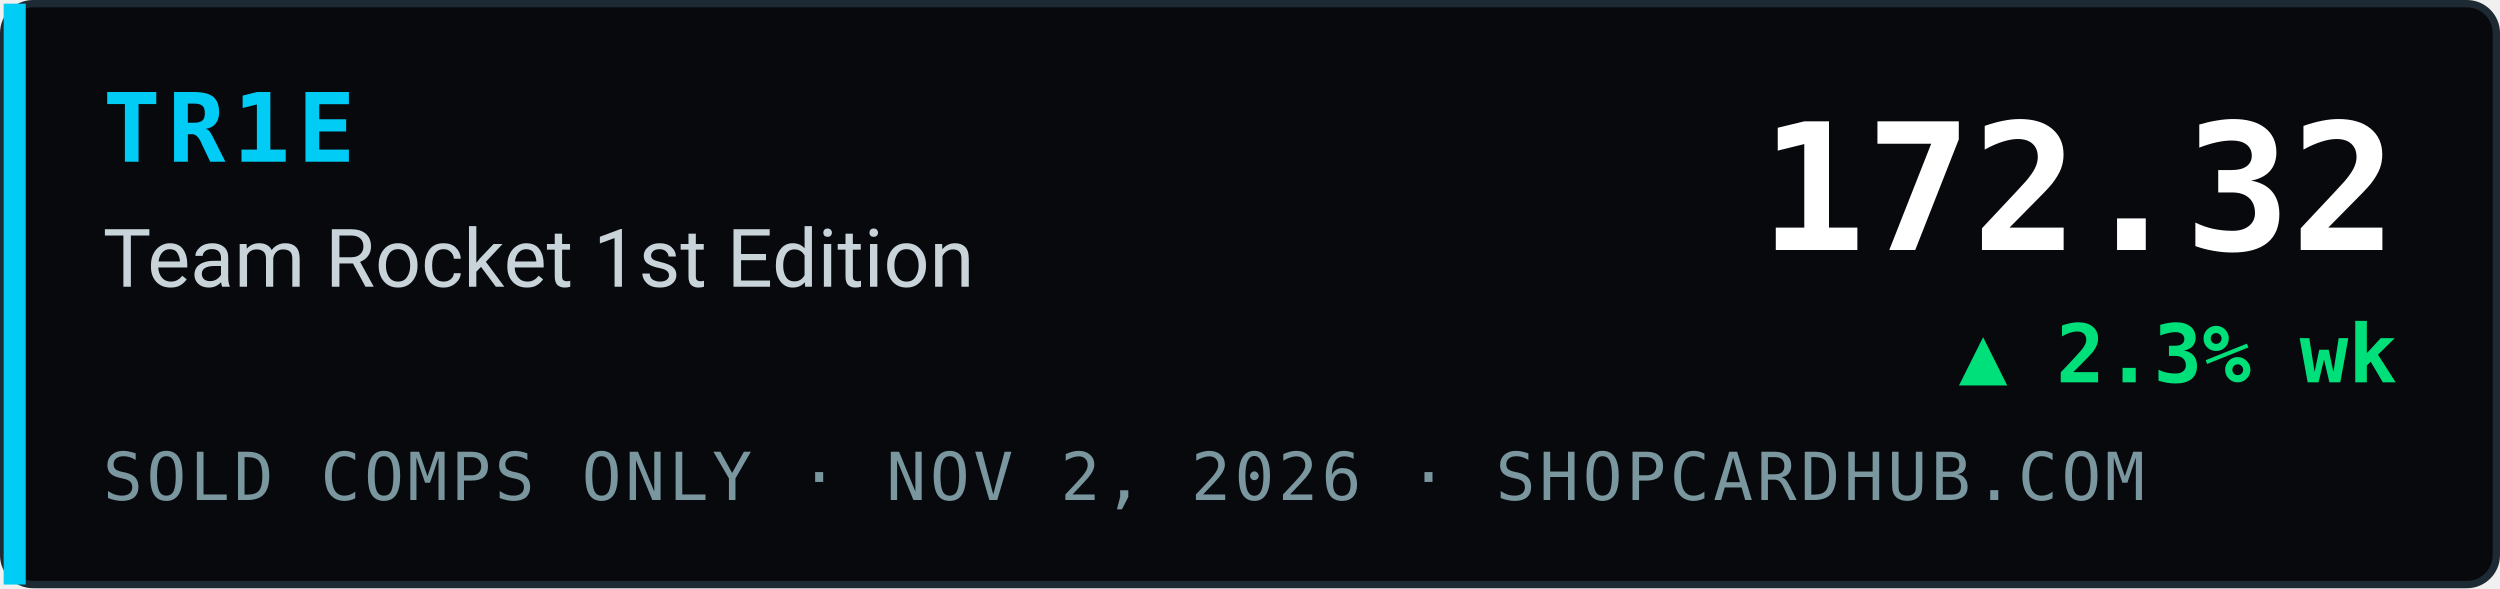
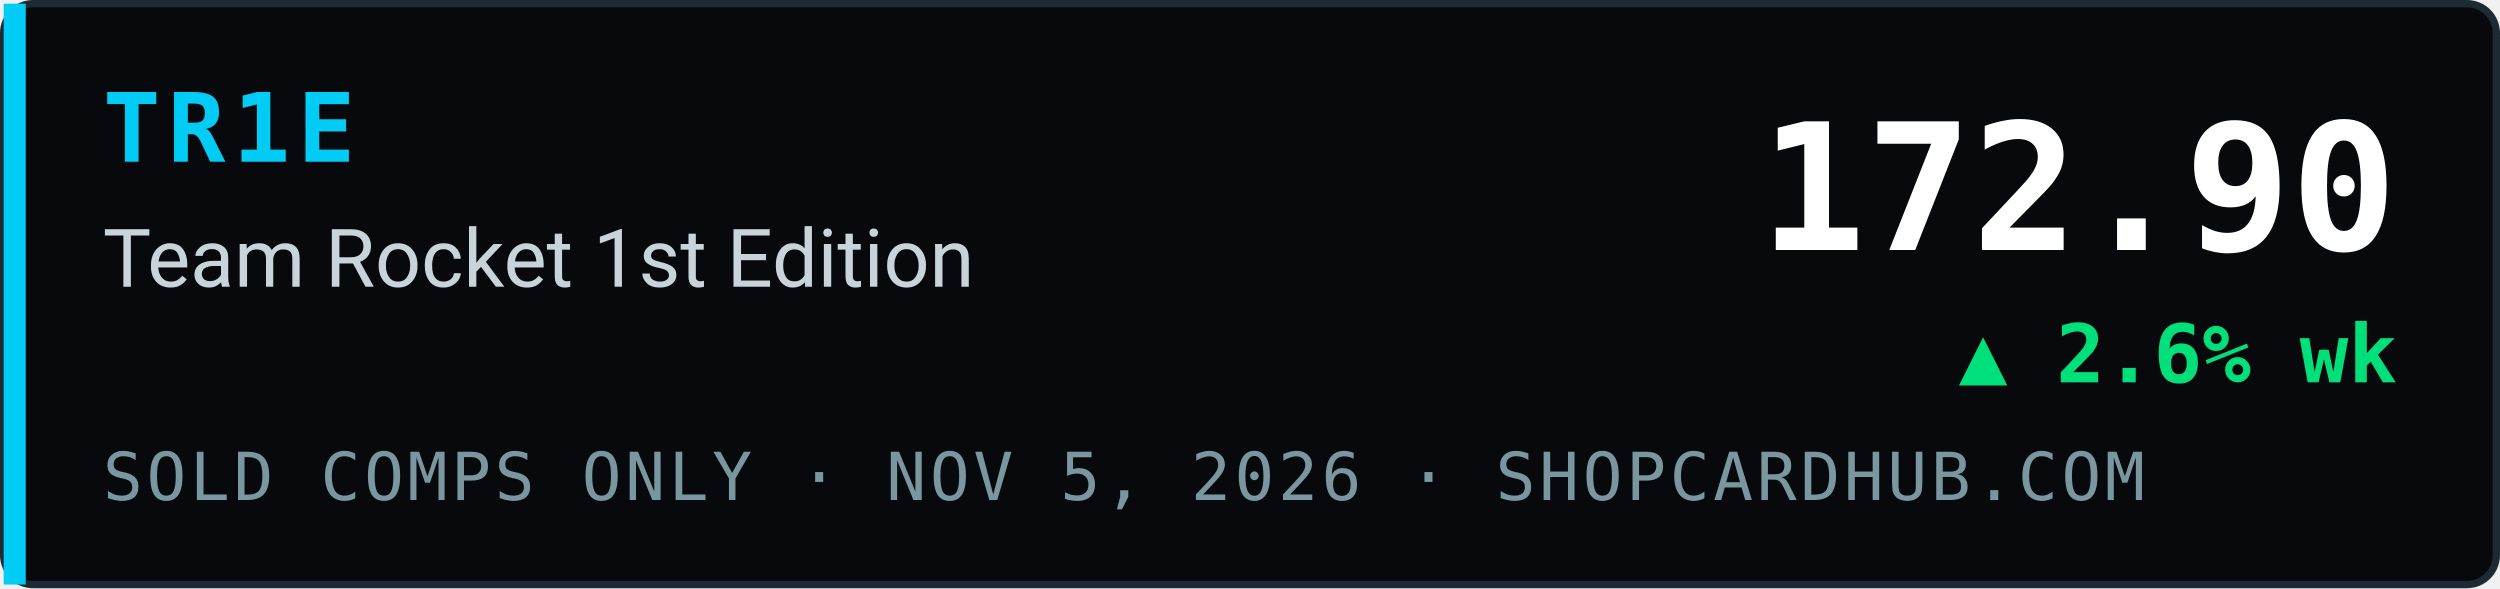
- <svg xmlns="http://www.w3.org/2000/svg" width="340" height="80" viewBox="0 0 340 80" role="img" aria-label="TR1E Team Rocket 1st Edition index 172.32, ▲ 2.3% wk, sold comps only, ShopCardHub">
+ <svg xmlns="http://www.w3.org/2000/svg" width="340" height="80" viewBox="0 0 340 80" role="img" aria-label="TR1E Team Rocket 1st Edition index 172.90, ▲ 2.6% wk, sold comps only, ShopCardHub">
  <rect x="0.5" y="0.5" width="339" height="79" rx="4" fill="#07090c" stroke="#1e2a33" />
  <rect x="0.5" y="0.5" width="3" height="79" fill="#00ccf5" />
  <text x="14" y="22" font-family="ui-monospace,SFMono-Regular,Menlo,Consolas,monospace" font-size="13" font-weight="700" fill="#00ccf5" letter-spacing="1">TR1E</text>
  <text x="14" y="39" font-family="system-ui,-apple-system,Segoe UI,Roboto,Helvetica,Arial,sans-serif" font-size="11" fill="#c9d4da">Team Rocket 1st Edition</text>
-   <text x="14" y="68" font-family="ui-monospace,SFMono-Regular,Menlo,Consolas,monospace" font-size="9" fill="#7a969e" letter-spacing="0.5">SOLD COMPS ONLY · NOV 2, 2026 · SHOPCARDHUB.COM</text>
-   <text x="326" y="34" text-anchor="end" font-family="ui-monospace,SFMono-Regular,Menlo,Consolas,monospace" font-size="24" font-weight="700" fill="#ffffff">172.32</text>
-   <text x="326" y="52" text-anchor="end" font-family="ui-monospace,SFMono-Regular,Menlo,Consolas,monospace" font-size="11" font-weight="700" fill="#00e07a">▲ 2.3% wk</text>
+   <text x="14" y="68" font-family="ui-monospace,SFMono-Regular,Menlo,Consolas,monospace" font-size="9" fill="#7a969e" letter-spacing="0.5">SOLD COMPS ONLY · NOV 5, 2026 · SHOPCARDHUB.COM</text>
+   <text x="326" y="34" text-anchor="end" font-family="ui-monospace,SFMono-Regular,Menlo,Consolas,monospace" font-size="24" font-weight="700" fill="#ffffff">172.90</text>
+   <text x="326" y="52" text-anchor="end" font-family="ui-monospace,SFMono-Regular,Menlo,Consolas,monospace" font-size="11" font-weight="700" fill="#00e07a">▲ 2.6% wk</text>
</svg>
